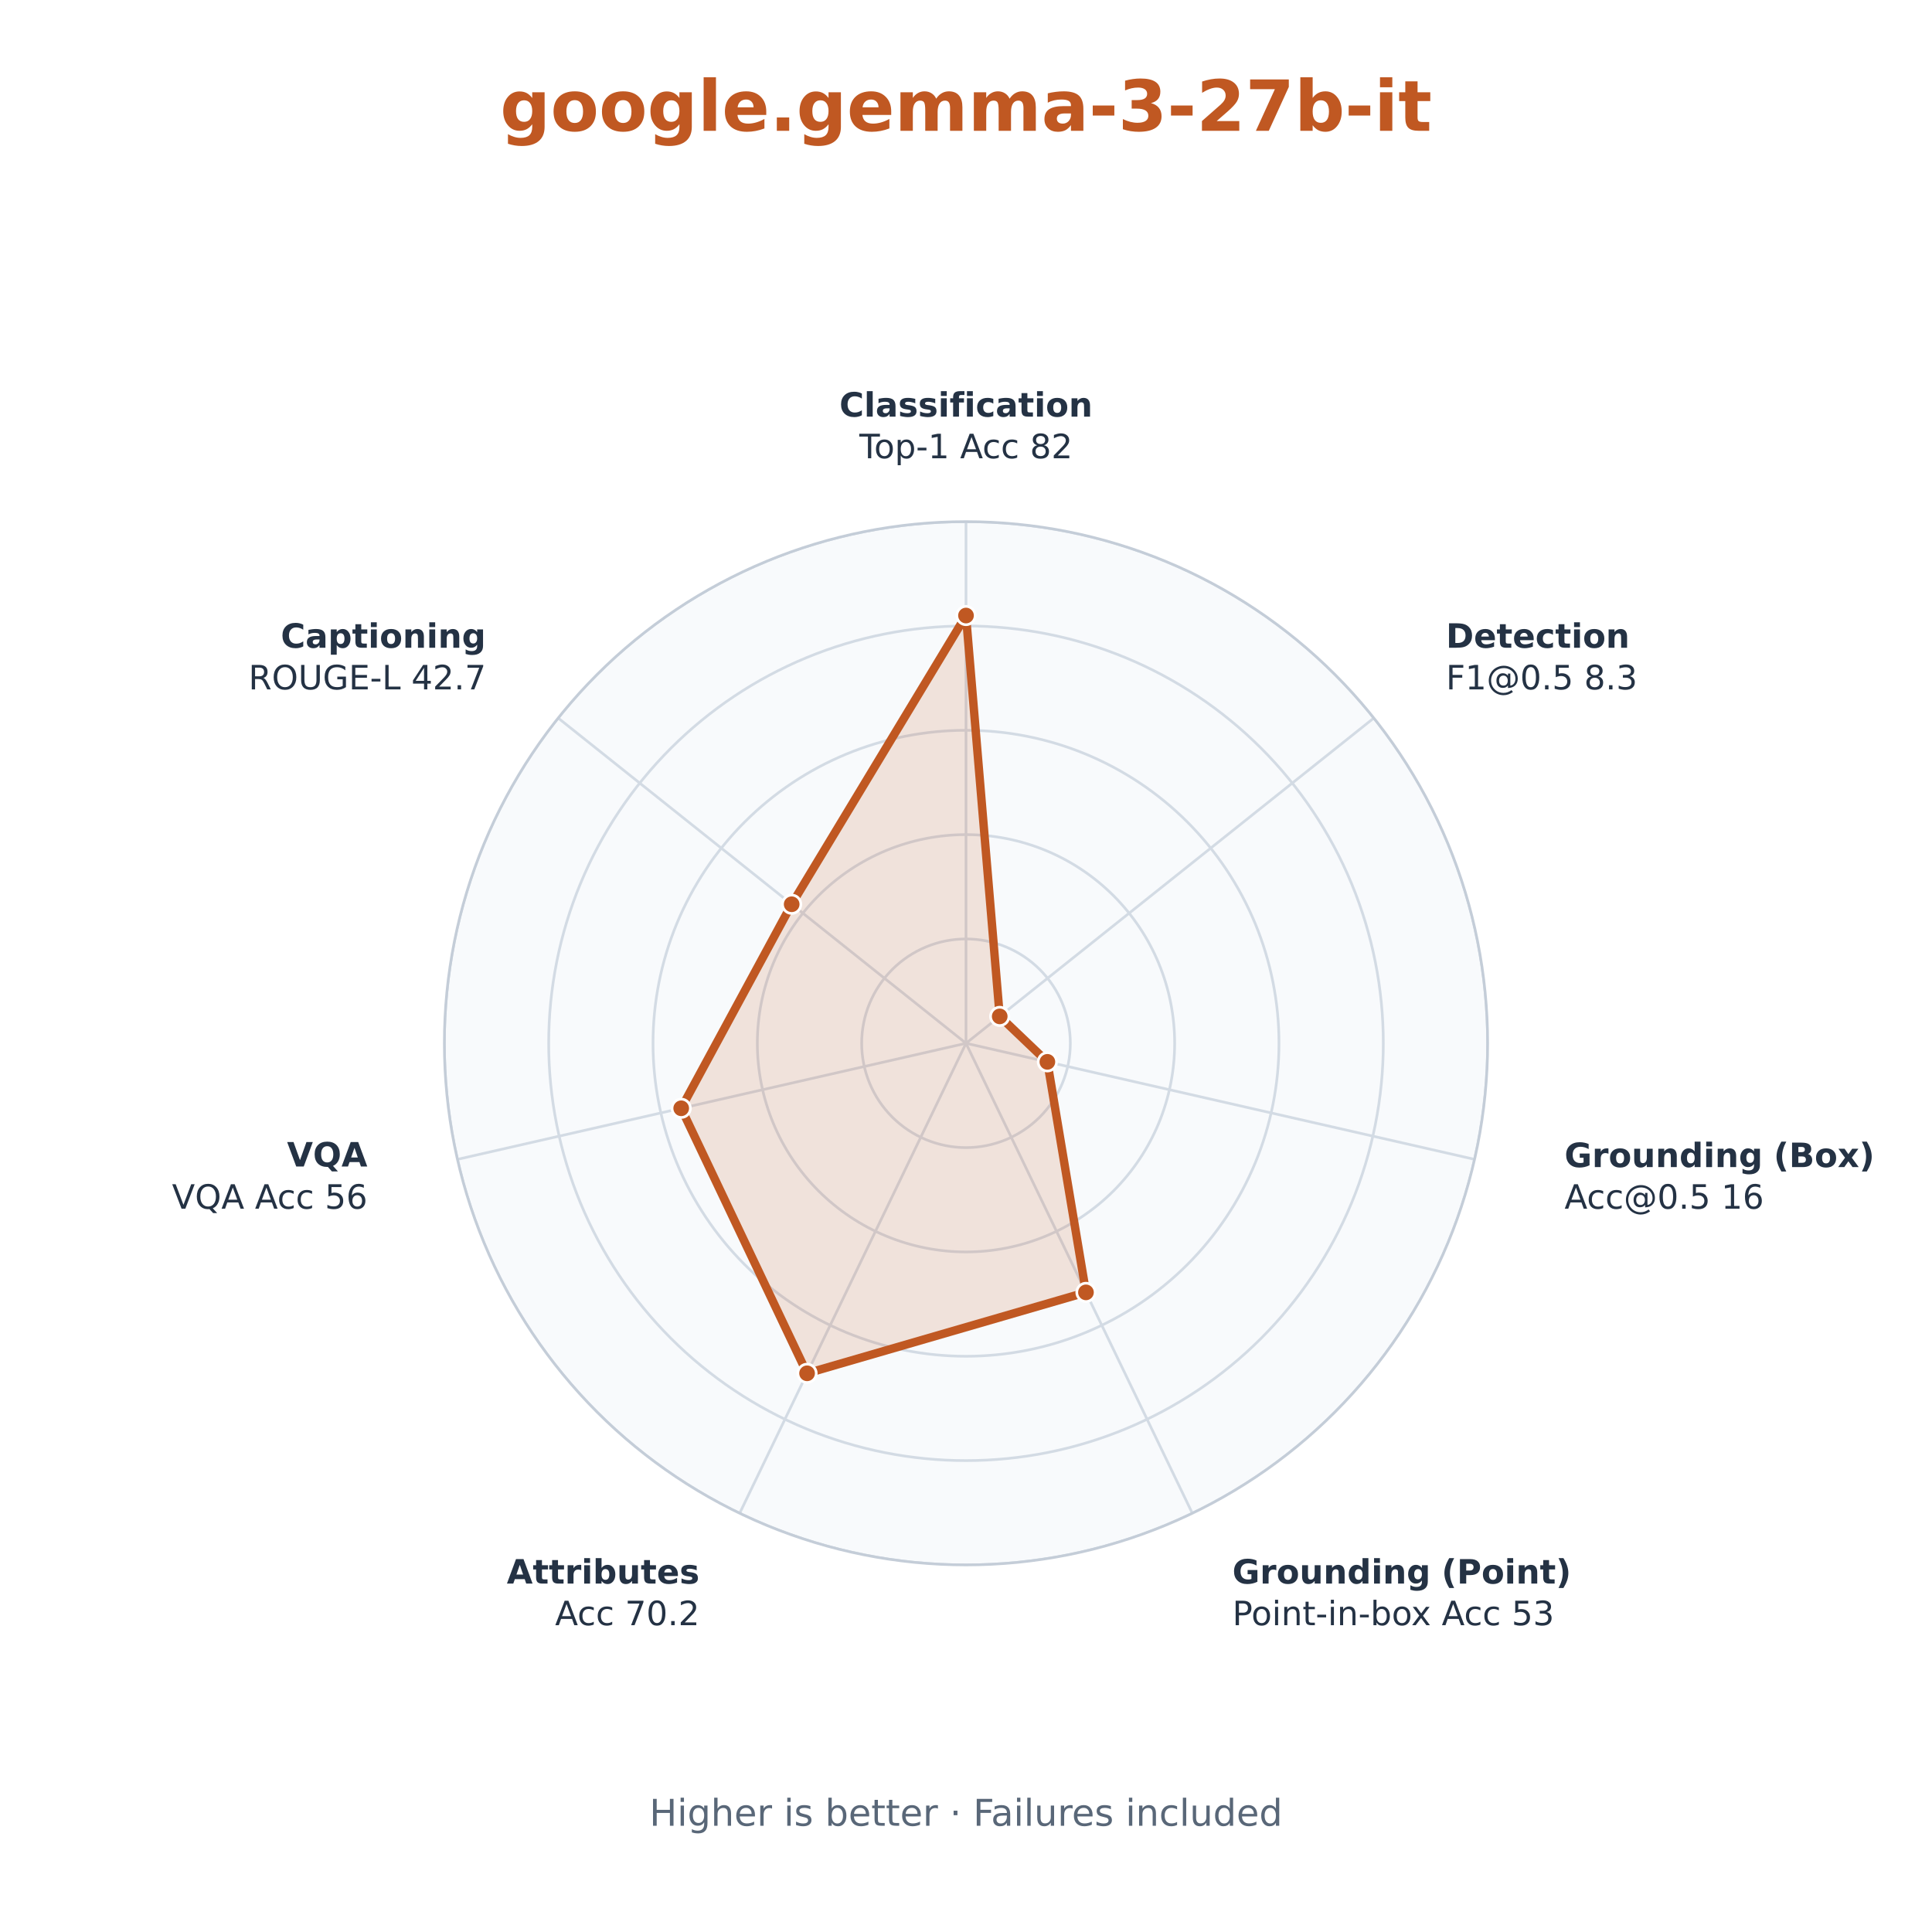
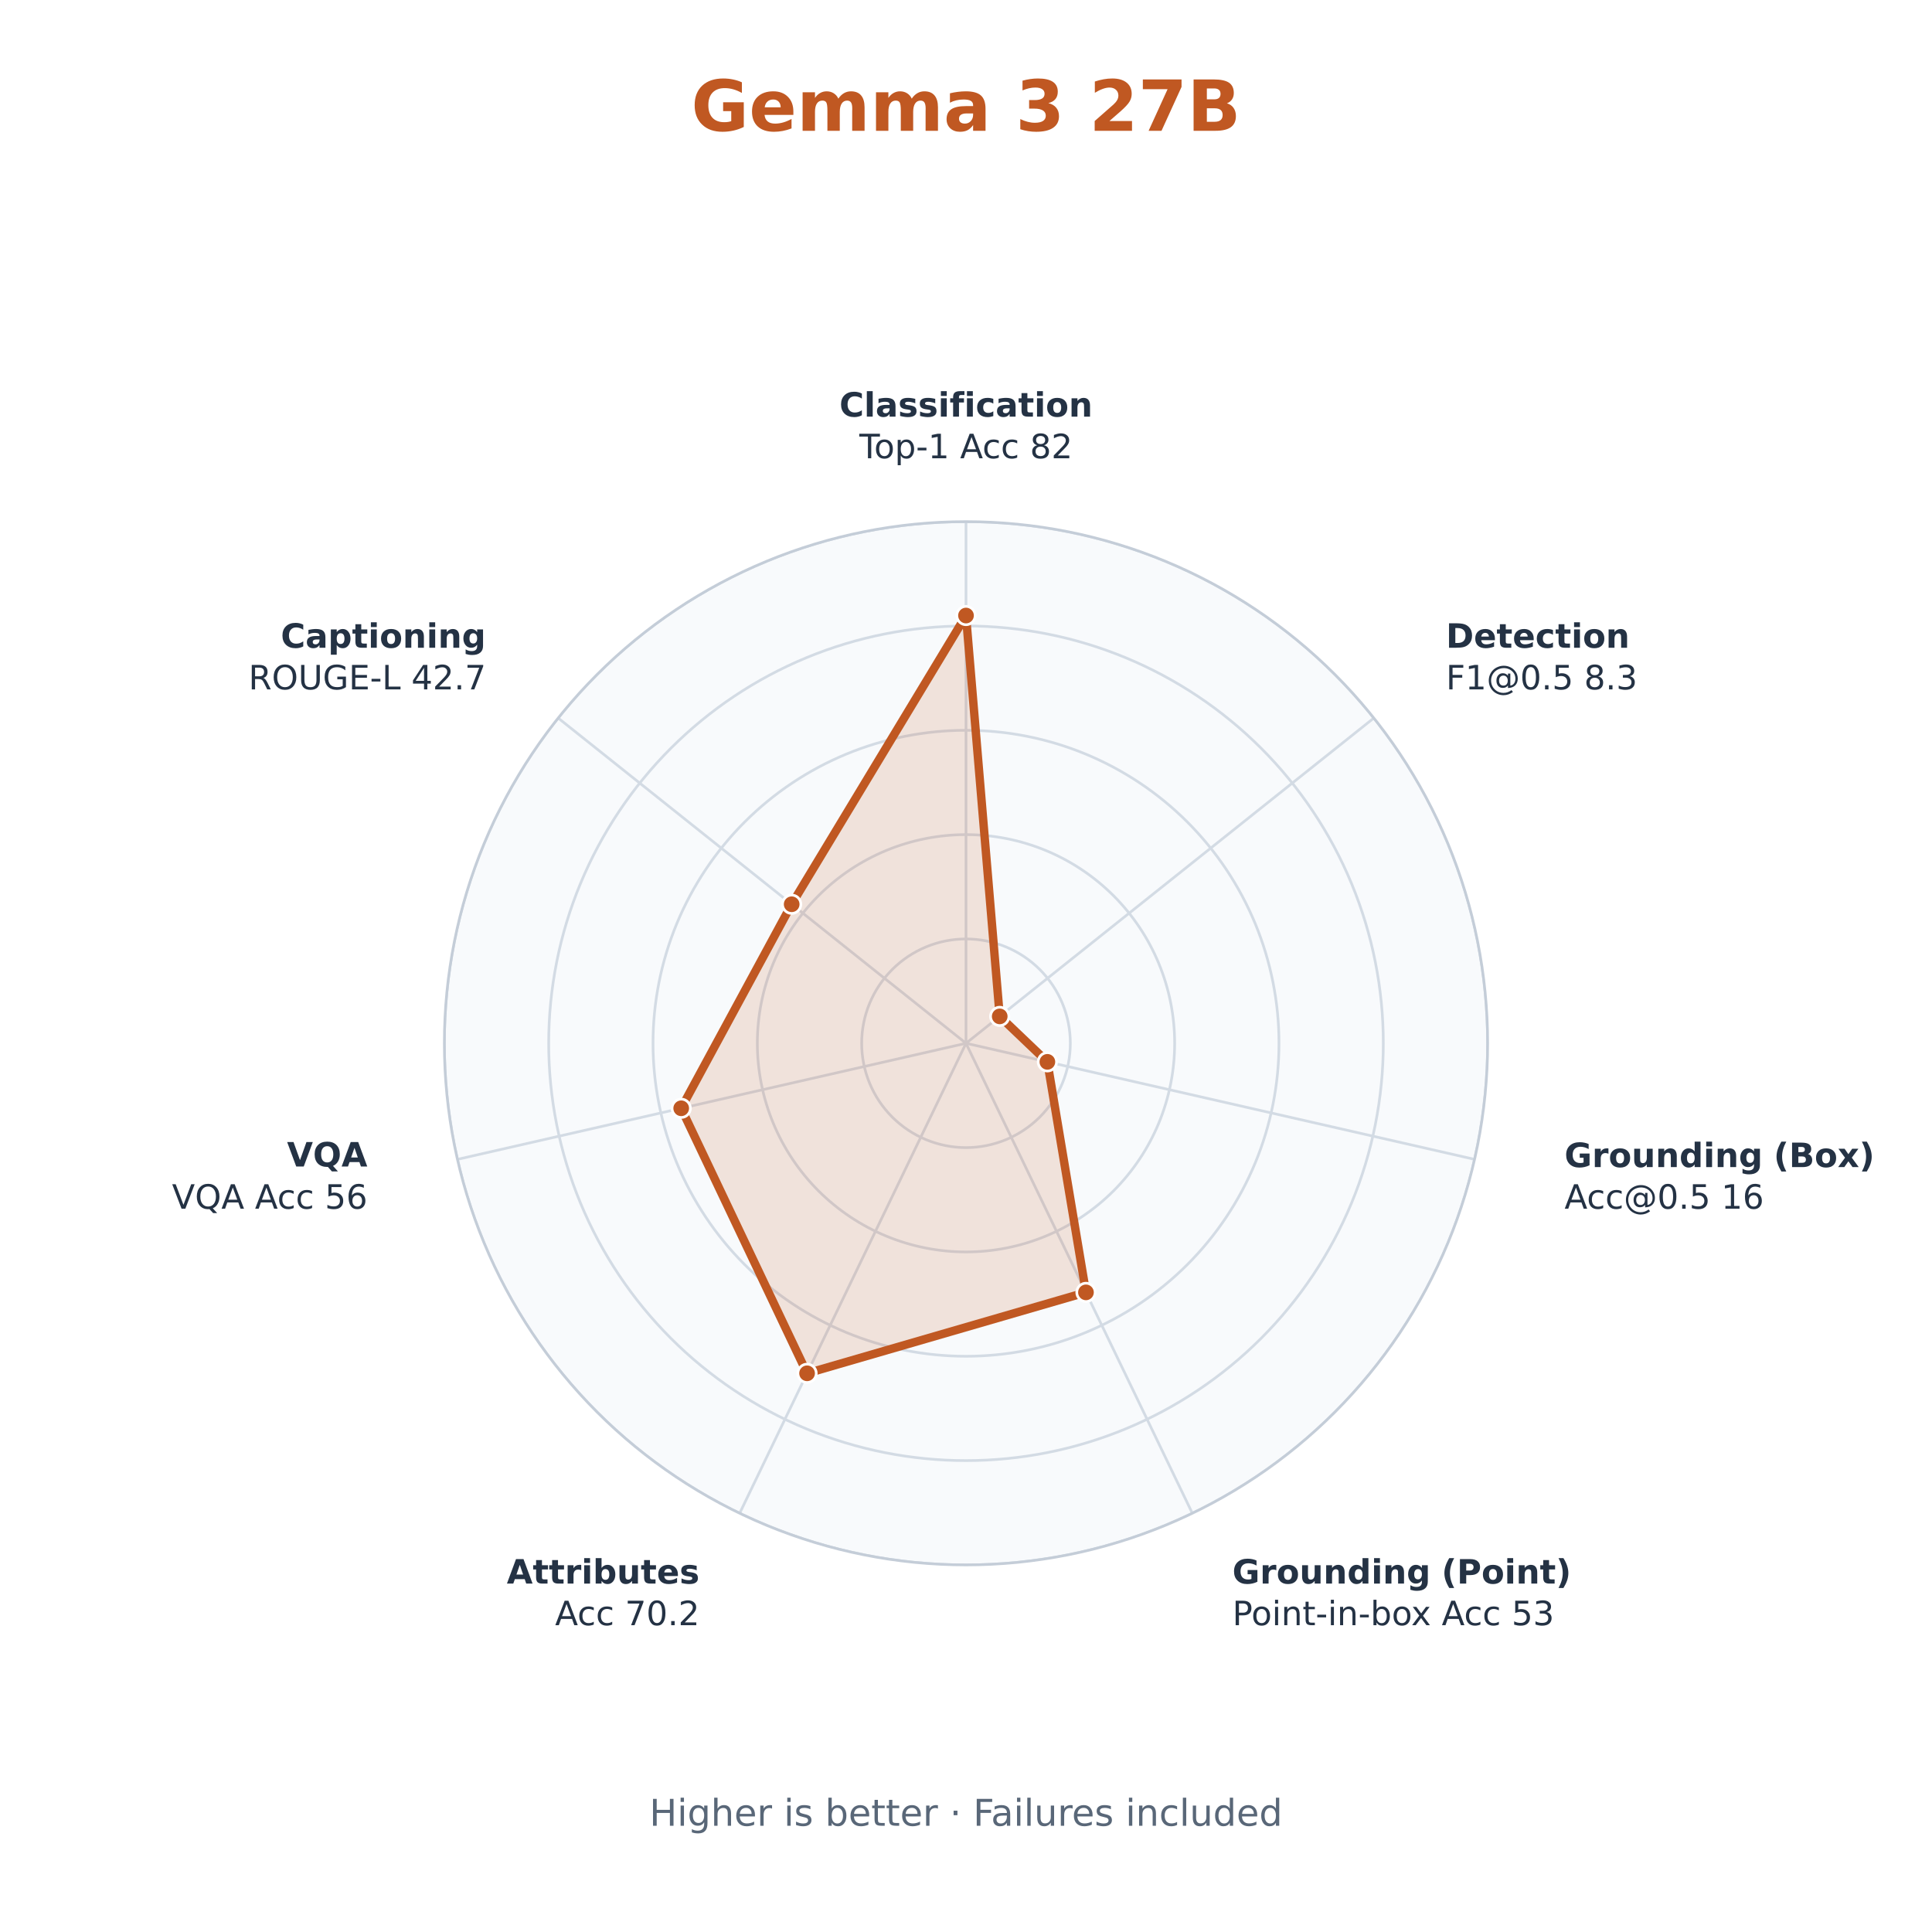
<svg xmlns="http://www.w3.org/2000/svg" xmlns:xlink="http://www.w3.org/1999/xlink" width="576pt" height="576pt" viewBox="0 0 576 576" version="1.1">
  <defs>
    <style type="text/css">*{stroke-linejoin: round; stroke-linecap: butt}</style>
  </defs>
  <g id="figure_1">
    <g id="patch_1">
-       <path d="M 0 576  L 576 576  L 576 0  L 0 0  z " style="fill: #ffffff" />
+       <path d="M 0 576 L 576 576 L 576 0 L 0 0 z " style="fill: #ffffff" />
    </g>
    <g id="axes_1">
      <g id="patch_2">
-         <path d="M 443.52 311.04  C 443.52 290.617 439.497 270.393 431.682 251.525  C 423.866 232.657 412.41 215.512 397.969 201.071  C 383.528 186.63 366.383 175.174 347.515 167.358  C 328.647 159.543 308.423 155.52 288 155.52  C 267.577 155.52 247.353 159.543 228.485 167.358  C 209.617 175.174 192.472 186.63 178.031 201.071  C 163.59 215.512 152.134 232.657 144.318 251.525  C 136.503 270.393 132.48 290.617 132.48 311.04  C 132.48 331.463 136.503 351.687 144.318 370.555  C 152.134 389.423 163.59 406.568 178.031 421.009  C 192.472 435.45 209.617 446.906 228.485 454.722  C 247.353 462.537 267.577 466.56 288 466.56  C 308.423 466.56 328.647 462.537 347.515 454.722  C 366.383 446.906 383.528 435.45 397.969 421.009  C 412.41 406.568 423.866 389.423 431.682 370.555  C 439.497 351.687 443.52 331.463 443.52 311.04  M 288 311.04  C 288 311.04 288 311.04 288 311.04  C 288 311.04 288 311.04 288 311.04  C 288 311.04 288 311.04 288 311.04  C 288 311.04 288 311.04 288 311.04  C 288 311.04 288 311.04 288 311.04  C 288 311.04 288 311.04 288 311.04  C 288 311.04 288 311.04 288 311.04  C 288 311.04 288 311.04 288 311.04  C 288 311.04 288 311.04 288 311.04  C 288 311.04 288 311.04 288 311.04  C 288 311.04 288 311.04 288 311.04  C 288 311.04 288 311.04 288 311.04  C 288 311.04 288 311.04 288 311.04  C 288 311.04 288 311.04 288 311.04  C 288 311.04 288 311.04 288 311.04  C 288 311.04 288 311.04 288 311.04  z " style="fill: #f8fafc" />
+         <path d="M 443.52 311.04 C 443.52 290.617 439.497 270.393 431.682 251.525 C 423.866 232.657 412.41 215.512 397.969 201.071 C 383.528 186.63 366.383 175.174 347.515 167.358 C 328.647 159.543 308.423 155.52 288 155.52 C 267.577 155.52 247.353 159.543 228.485 167.358 C 209.617 175.174 192.472 186.63 178.031 201.071 C 163.59 215.512 152.134 232.657 144.318 251.525 C 136.503 270.393 132.48 290.617 132.48 311.04 C 132.48 331.463 136.503 351.687 144.318 370.555 C 152.134 389.423 163.59 406.568 178.031 421.009 C 192.472 435.45 209.617 446.906 228.485 454.722 C 247.353 462.537 267.577 466.56 288 466.56 C 308.423 466.56 328.647 462.537 347.515 454.722 C 366.383 446.906 383.528 435.45 397.969 421.009 C 412.41 406.568 423.866 389.423 431.682 370.555 C 439.497 351.687 443.52 331.463 443.52 311.04 M 288 311.04 C 288 311.04 288 311.04 288 311.04 C 288 311.04 288 311.04 288 311.04 C 288 311.04 288 311.04 288 311.04 C 288 311.04 288 311.04 288 311.04 C 288 311.04 288 311.04 288 311.04 C 288 311.04 288 311.04 288 311.04 C 288 311.04 288 311.04 288 311.04 C 288 311.04 288 311.04 288 311.04 C 288 311.04 288 311.04 288 311.04 C 288 311.04 288 311.04 288 311.04 C 288 311.04 288 311.04 288 311.04 C 288 311.04 288 311.04 288 311.04 C 288 311.04 288 311.04 288 311.04 C 288 311.04 288 311.04 288 311.04 C 288 311.04 288 311.04 288 311.04 C 288 311.04 288 311.04 288 311.04 z " style="fill: #f8fafc" />
      </g>
      <g id="matplotlib.axis_1">
        <g id="xtick_1">
          <g id="line2d_1">
-             <path d="M 288 311.04  L 288 155.52  " clip-path="url(#p359e92c300)" style="fill: none; stroke: #d3dbe4; stroke-width: 0.8; stroke-linecap: square" />
+             <path d="M 288 311.04 L 288 155.52 " clip-path="url(#p359e92c300)" style="fill: none; stroke: #d3dbe4; stroke-width: 0.8; stroke-linecap: square" />
          </g>
          <g id="text_1">
            <g style="fill: #243244" transform="translate(250.25 124.6179)">
              <text>
                <tspan x="0" y="-0.406" style="font-weight: 700; font-size: 10px; font-family: 'DejaVu Sans'; fill: #243244">C</tspan>
                <tspan x="7.339" y="-0.406" style="font-weight: 700; font-size: 10px; font-family: 'DejaVu Sans'; fill: #243244">l</tspan>
                <tspan x="10.767" y="-0.406" style="font-weight: 700; font-size: 10px; font-family: 'DejaVu Sans'; fill: #243244">a</tspan>
                <tspan x="17.515" y="-0.406" style="font-weight: 700; font-size: 10px; font-family: 'DejaVu Sans'; fill: #243244">s</tspan>
                <tspan x="23.467" y="-0.406" style="font-weight: 700; font-size: 10px; font-family: 'DejaVu Sans'; fill: #243244">s</tspan>
                <tspan x="29.419" y="-0.406" style="font-weight: 700; font-size: 10px; font-family: 'DejaVu Sans'; fill: #243244">i</tspan>
                <tspan x="32.847" y="-0.406" style="font-weight: 700; font-size: 10px; font-family: 'DejaVu Sans'; fill: #243244">f</tspan>
                <tspan x="37.197" y="-0.406" style="font-weight: 700; font-size: 10px; font-family: 'DejaVu Sans'; fill: #243244">i</tspan>
                <tspan x="40.625" y="-0.406" style="font-weight: 700; font-size: 10px; font-family: 'DejaVu Sans'; fill: #243244">c</tspan>
                <tspan x="46.553" y="-0.406" style="font-weight: 700; font-size: 10px; font-family: 'DejaVu Sans'; fill: #243244">a</tspan>
                <tspan x="53.301" y="-0.406" style="font-weight: 700; font-size: 10px; font-family: 'DejaVu Sans'; fill: #243244">t</tspan>
                <tspan x="58.081" y="-0.406" style="font-weight: 700; font-size: 10px; font-family: 'DejaVu Sans'; fill: #243244">i</tspan>
                <tspan x="61.509" y="-0.406" style="font-weight: 700; font-size: 10px; font-family: 'DejaVu Sans'; fill: #243244">o</tspan>
                <tspan x="68.379" y="-0.406" style="font-weight: 700; font-size: 10px; font-family: 'DejaVu Sans'; fill: #243244">n</tspan>
              </text>
            </g>
            <text style="font-size: 10px; font-family: 'DejaVu Sans'; fill: #243244" transform="translate(256.2047 136.6198)">Top-1 Acc 82</text>
          </g>
        </g>
        <g id="xtick_2">
          <g id="line2d_2">
-             <path d="M 288 311.04  L 409.59 214.075  " clip-path="url(#p359e92c300)" style="fill: none; stroke: #d3dbe4; stroke-width: 0.8; stroke-linecap: square" />
+             <path d="M 288 311.04 L 409.59 214.075 " clip-path="url(#p359e92c300)" style="fill: none; stroke: #d3dbe4; stroke-width: 0.8; stroke-linecap: square" />
          </g>
          <g id="text_2">
            <g style="fill: #243244" transform="translate(431.0908 193.5267)">
              <text>
                <tspan x="0" y="-0.406" style="font-weight: 700; font-size: 10px; font-family: 'DejaVu Sans'; fill: #243244">D</tspan>
                <tspan x="8.301" y="-0.406" style="font-weight: 700; font-size: 10px; font-family: 'DejaVu Sans'; fill: #243244">e</tspan>
                <tspan x="15.083" y="-0.406" style="font-weight: 700; font-size: 10px; font-family: 'DejaVu Sans'; fill: #243244">t</tspan>
                <tspan x="19.863" y="-0.406" style="font-weight: 700; font-size: 10px; font-family: 'DejaVu Sans'; fill: #243244">e</tspan>
                <tspan x="26.646" y="-0.406" style="font-weight: 700; font-size: 10px; font-family: 'DejaVu Sans'; fill: #243244">c</tspan>
                <tspan x="32.573" y="-0.406" style="font-weight: 700; font-size: 10px; font-family: 'DejaVu Sans'; fill: #243244">t</tspan>
                <tspan x="37.354" y="-0.406" style="font-weight: 700; font-size: 10px; font-family: 'DejaVu Sans'; fill: #243244">i</tspan>
                <tspan x="40.781" y="-0.406" style="font-weight: 700; font-size: 10px; font-family: 'DejaVu Sans'; fill: #243244">o</tspan>
                <tspan x="47.651" y="-0.406" style="font-weight: 700; font-size: 10px; font-family: 'DejaVu Sans'; fill: #243244">n</tspan>
              </text>
            </g>
            <text style="font-size: 10px; font-family: 'DejaVu Sans'; fill: #243244" transform="translate(431.0908 205.5287)">F1@0.5 8.3</text>
          </g>
        </g>
        <g id="xtick_3">
          <g id="line2d_3">
-             <path d="M 288 311.04  L 439.621 345.646  " clip-path="url(#p359e92c300)" style="fill: none; stroke: #d3dbe4; stroke-width: 0.8; stroke-linecap: square" />
+             <path d="M 288 311.04 L 439.621 345.646 " clip-path="url(#p359e92c300)" style="fill: none; stroke: #d3dbe4; stroke-width: 0.8; stroke-linecap: square" />
          </g>
          <g id="text_3">
            <g style="fill: #243244" transform="translate(466.4313 348.3636)">
              <text>
                <tspan x="0" y="-0.406" style="font-weight: 700; font-size: 10px; font-family: 'DejaVu Sans'; fill: #243244">G</tspan>
                <tspan x="8.208" y="-0.406" style="font-weight: 700; font-size: 10px; font-family: 'DejaVu Sans'; fill: #243244">r</tspan>
                <tspan x="13.14" y="-0.406" style="font-weight: 700; font-size: 10px; font-family: 'DejaVu Sans'; fill: #243244">o</tspan>
                <tspan x="20.01" y="-0.406" style="font-weight: 700; font-size: 10px; font-family: 'DejaVu Sans'; fill: #243244">u</tspan>
                <tspan x="27.129" y="-0.406" style="font-weight: 700; font-size: 10px; font-family: 'DejaVu Sans'; fill: #243244">n</tspan>
                <tspan x="34.248" y="-0.406" style="font-weight: 700; font-size: 10px; font-family: 'DejaVu Sans'; fill: #243244">d</tspan>
                <tspan x="41.406" y="-0.406" style="font-weight: 700; font-size: 10px; font-family: 'DejaVu Sans'; fill: #243244">i</tspan>
                <tspan x="44.834" y="-0.406" style="font-weight: 700; font-size: 10px; font-family: 'DejaVu Sans'; fill: #243244">n</tspan>
                <tspan x="51.953" y="-0.406" style="font-weight: 700; font-size: 10px; font-family: 'DejaVu Sans'; fill: #243244">g</tspan>
                <tspan x="62.358" y="-0.406" style="font-weight: 700; font-size: 10px; font-family: 'DejaVu Sans'; fill: #243244">(</tspan>
                <tspan x="66.929" y="-0.406" style="font-weight: 700; font-size: 10px; font-family: 'DejaVu Sans'; fill: #243244">B</tspan>
                <tspan x="74.551" y="-0.406" style="font-weight: 700; font-size: 10px; font-family: 'DejaVu Sans'; fill: #243244">o</tspan>
                <tspan x="81.421" y="-0.406" style="font-weight: 700; font-size: 10px; font-family: 'DejaVu Sans'; fill: #243244">x</tspan>
                <tspan x="87.871" y="-0.406" style="font-weight: 700; font-size: 10px; font-family: 'DejaVu Sans'; fill: #243244">)</tspan>
              </text>
            </g>
            <text style="font-size: 10px; font-family: 'DejaVu Sans'; fill: #243244" transform="translate(466.4313 360.3656)">Acc@0.5 16</text>
          </g>
        </g>
        <g id="xtick_4">
          <g id="line2d_4">
-             <path d="M 288 311.04  L 355.478 451.159  " clip-path="url(#p359e92c300)" style="fill: none; stroke: #d3dbe4; stroke-width: 0.8; stroke-linecap: square" />
+             <path d="M 288 311.04 L 355.478 451.159 " clip-path="url(#p359e92c300)" style="fill: none; stroke: #d3dbe4; stroke-width: 0.8; stroke-linecap: square" />
          </g>
          <g id="text_4">
            <g style="fill: #243244" transform="translate(367.4094 472.5328)">
              <text>
                <tspan x="0" y="-0.406" style="font-weight: 700; font-size: 10px; font-family: 'DejaVu Sans'; fill: #243244">G</tspan>
                <tspan x="8.208" y="-0.406" style="font-weight: 700; font-size: 10px; font-family: 'DejaVu Sans'; fill: #243244">r</tspan>
                <tspan x="13.14" y="-0.406" style="font-weight: 700; font-size: 10px; font-family: 'DejaVu Sans'; fill: #243244">o</tspan>
                <tspan x="20.01" y="-0.406" style="font-weight: 700; font-size: 10px; font-family: 'DejaVu Sans'; fill: #243244">u</tspan>
                <tspan x="27.129" y="-0.406" style="font-weight: 700; font-size: 10px; font-family: 'DejaVu Sans'; fill: #243244">n</tspan>
                <tspan x="34.248" y="-0.406" style="font-weight: 700; font-size: 10px; font-family: 'DejaVu Sans'; fill: #243244">d</tspan>
                <tspan x="41.406" y="-0.406" style="font-weight: 700; font-size: 10px; font-family: 'DejaVu Sans'; fill: #243244">i</tspan>
                <tspan x="44.834" y="-0.406" style="font-weight: 700; font-size: 10px; font-family: 'DejaVu Sans'; fill: #243244">n</tspan>
                <tspan x="51.953" y="-0.406" style="font-weight: 700; font-size: 10px; font-family: 'DejaVu Sans'; fill: #243244">g</tspan>
                <tspan x="62.358" y="-0.406" style="font-weight: 700; font-size: 10px; font-family: 'DejaVu Sans'; fill: #243244">(</tspan>
                <tspan x="66.929" y="-0.406" style="font-weight: 700; font-size: 10px; font-family: 'DejaVu Sans'; fill: #243244">P</tspan>
                <tspan x="74.258" y="-0.406" style="font-weight: 700; font-size: 10px; font-family: 'DejaVu Sans'; fill: #243244">o</tspan>
                <tspan x="81.128" y="-0.406" style="font-weight: 700; font-size: 10px; font-family: 'DejaVu Sans'; fill: #243244">i</tspan>
                <tspan x="84.556" y="-0.406" style="font-weight: 700; font-size: 10px; font-family: 'DejaVu Sans'; fill: #243244">n</tspan>
                <tspan x="91.675" y="-0.406" style="font-weight: 700; font-size: 10px; font-family: 'DejaVu Sans'; fill: #243244">t</tspan>
                <tspan x="96.455" y="-0.406" style="font-weight: 700; font-size: 10px; font-family: 'DejaVu Sans'; fill: #243244">)</tspan>
              </text>
            </g>
            <text style="font-size: 10px; font-family: 'DejaVu Sans'; fill: #243244" transform="translate(367.4094 484.5355)">Point-in-box Acc 53</text>
          </g>
        </g>
        <g id="xtick_5">
          <g id="line2d_5">
-             <path d="M 288 311.04  L 220.522 451.159  " clip-path="url(#p359e92c300)" style="fill: none; stroke: #d3dbe4; stroke-width: 0.8; stroke-linecap: square" />
+             <path d="M 288 311.04 L 220.522 451.159 " clip-path="url(#p359e92c300)" style="fill: none; stroke: #d3dbe4; stroke-width: 0.8; stroke-linecap: square" />
          </g>
          <g id="text_5">
            <g style="fill: #243244" transform="translate(151.0906 472.5332)">
              <text>
                <tspan x="0" y="-0.406" style="font-weight: 700; font-size: 10px; font-family: 'DejaVu Sans'; fill: #243244">A</tspan>
                <tspan x="7.739" y="-0.406" style="font-weight: 700; font-size: 10px; font-family: 'DejaVu Sans'; fill: #243244">t</tspan>
                <tspan x="12.52" y="-0.406" style="font-weight: 700; font-size: 10px; font-family: 'DejaVu Sans'; fill: #243244">t</tspan>
                <tspan x="17.3" y="-0.406" style="font-weight: 700; font-size: 10px; font-family: 'DejaVu Sans'; fill: #243244">r</tspan>
                <tspan x="22.231" y="-0.406" style="font-weight: 700; font-size: 10px; font-family: 'DejaVu Sans'; fill: #243244">i</tspan>
                <tspan x="25.659" y="-0.406" style="font-weight: 700; font-size: 10px; font-family: 'DejaVu Sans'; fill: #243244">b</tspan>
                <tspan x="32.817" y="-0.406" style="font-weight: 700; font-size: 10px; font-family: 'DejaVu Sans'; fill: #243244">u</tspan>
                <tspan x="39.937" y="-0.406" style="font-weight: 700; font-size: 10px; font-family: 'DejaVu Sans'; fill: #243244">t</tspan>
                <tspan x="44.717" y="-0.406" style="font-weight: 700; font-size: 10px; font-family: 'DejaVu Sans'; fill: #243244">e</tspan>
                <tspan x="51.499" y="-0.406" style="font-weight: 700; font-size: 10px; font-family: 'DejaVu Sans'; fill: #243244">s</tspan>
              </text>
            </g>
            <text style="font-size: 10px; font-family: 'DejaVu Sans'; fill: #243244" transform="translate(165.4843 484.5351)">Acc 70.2</text>
          </g>
        </g>
        <g id="xtick_6">
          <g id="line2d_6">
-             <path d="M 288 311.04  L 136.379 345.646  " clip-path="url(#p359e92c300)" style="fill: none; stroke: #d3dbe4; stroke-width: 0.8; stroke-linecap: square" />
+             <path d="M 288 311.04 L 136.379 345.646 " clip-path="url(#p359e92c300)" style="fill: none; stroke: #d3dbe4; stroke-width: 0.8; stroke-linecap: square" />
          </g>
          <g id="text_6">
            <g style="fill: #243244" transform="translate(85.56869 348.3625)">
              <text>
                <tspan x="0" y="-0.578" style="font-weight: 700; font-size: 10px; font-family: 'DejaVu Sans'; fill: #243244">V</tspan>
                <tspan x="7.739" y="-0.578" style="font-weight: 700; font-size: 10px; font-family: 'DejaVu Sans'; fill: #243244">Q</tspan>
                <tspan x="16.24" y="-0.578" style="font-weight: 700; font-size: 10px; font-family: 'DejaVu Sans'; fill: #243244">A</tspan>
              </text>
            </g>
            <text style="font-size: 10px; font-family: 'DejaVu Sans'; fill: #243244" transform="translate(51.27182 360.3644)">VQA Acc 56</text>
          </g>
        </g>
        <g id="xtick_7">
          <g id="line2d_7">
-             <path d="M 288 311.04  L 166.41 214.075  " clip-path="url(#p359e92c300)" style="fill: none; stroke: #d3dbe4; stroke-width: 0.8; stroke-linecap: square" />
+             <path d="M 288 311.04 L 166.41 214.075 " clip-path="url(#p359e92c300)" style="fill: none; stroke: #d3dbe4; stroke-width: 0.8; stroke-linecap: square" />
          </g>
          <g id="text_7">
            <g style="fill: #243244" transform="translate(83.7092 193.5267)">
              <text>
                <tspan x="0" y="-0.406" style="font-weight: 700; font-size: 10px; font-family: 'DejaVu Sans'; fill: #243244">C</tspan>
                <tspan x="7.339" y="-0.406" style="font-weight: 700; font-size: 10px; font-family: 'DejaVu Sans'; fill: #243244">a</tspan>
                <tspan x="14.087" y="-0.406" style="font-weight: 700; font-size: 10px; font-family: 'DejaVu Sans'; fill: #243244">p</tspan>
                <tspan x="21.245" y="-0.406" style="font-weight: 700; font-size: 10px; font-family: 'DejaVu Sans'; fill: #243244">t</tspan>
                <tspan x="26.025" y="-0.406" style="font-weight: 700; font-size: 10px; font-family: 'DejaVu Sans'; fill: #243244">i</tspan>
                <tspan x="29.453" y="-0.406" style="font-weight: 700; font-size: 10px; font-family: 'DejaVu Sans'; fill: #243244">o</tspan>
                <tspan x="36.323" y="-0.406" style="font-weight: 700; font-size: 10px; font-family: 'DejaVu Sans'; fill: #243244">n</tspan>
                <tspan x="43.442" y="-0.406" style="font-weight: 700; font-size: 10px; font-family: 'DejaVu Sans'; fill: #243244">i</tspan>
                <tspan x="46.87" y="-0.406" style="font-weight: 700; font-size: 10px; font-family: 'DejaVu Sans'; fill: #243244">n</tspan>
                <tspan x="53.989" y="-0.406" style="font-weight: 700; font-size: 10px; font-family: 'DejaVu Sans'; fill: #243244">g</tspan>
              </text>
            </g>
            <text style="font-size: 10px; font-family: 'DejaVu Sans'; fill: #243244" transform="translate(74.07952 205.5287)">ROUGE-L 42.7</text>
          </g>
        </g>
      </g>
      <g id="matplotlib.axis_2">
        <g id="ytick_1">
          <g id="line2d_8">
-             <path d="M 288 279.936  C 292.085 279.936 296.129 280.741 299.903 282.304  C 303.677 283.867 307.106 286.158 309.994 289.046  C 312.882 291.934 315.173 295.363 316.736 299.137  C 318.299 302.911 319.104 306.955 319.104 311.04  C 319.104 315.125 318.299 319.169 316.736 322.943  C 315.173 326.717 312.882 330.146 309.994 333.034  C 307.106 335.922 303.677 338.213 299.903 339.776  C 296.129 341.339 292.085 342.144 288 342.144  C 283.915 342.144 279.871 341.339 276.097 339.776  C 272.323 338.213 268.894 335.922 266.006 333.034  C 263.118 330.146 260.827 326.717 259.264 322.943  C 257.701 319.169 256.896 315.125 256.896 311.04  C 256.896 306.955 257.701 302.911 259.264 299.137  C 260.827 295.363 263.118 291.934 266.006 289.046  C 268.894 286.158 272.323 283.867 276.097 282.304  C 279.871 280.741 283.915 279.936 288 279.936  " clip-path="url(#p359e92c300)" style="fill: none; stroke: #d3dbe4; stroke-width: 0.8; stroke-linecap: square" />
+             <path d="M 288 279.936 C 292.085 279.936 296.129 280.741 299.903 282.304 C 303.677 283.867 307.106 286.158 309.994 289.046 C 312.882 291.934 315.173 295.363 316.736 299.137 C 318.299 302.911 319.104 306.955 319.104 311.04 C 319.104 315.125 318.299 319.169 316.736 322.943 C 315.173 326.717 312.882 330.146 309.994 333.034 C 307.106 335.922 303.677 338.213 299.903 339.776 C 296.129 341.339 292.085 342.144 288 342.144 C 283.915 342.144 279.871 341.339 276.097 339.776 C 272.323 338.213 268.894 335.922 266.006 333.034 C 263.118 330.146 260.827 326.717 259.264 322.943 C 257.701 319.169 256.896 315.125 256.896 311.04 C 256.896 306.955 257.701 302.911 259.264 299.137 C 260.827 295.363 263.118 291.934 266.006 289.046 C 268.894 286.158 272.323 283.867 276.097 282.304 C 279.871 280.741 283.915 279.936 288 279.936 " clip-path="url(#p359e92c300)" style="fill: none; stroke: #d3dbe4; stroke-width: 0.8; stroke-linecap: square" />
          </g>
        </g>
        <g id="ytick_2">
          <g id="line2d_9">
-             <path d="M 288 248.832  C 296.169 248.832 304.259 250.441 311.806 253.567  C 319.353 256.693 326.211 261.276 331.988 267.052  C 337.764 272.829 342.347 279.687 345.473 287.234  C 348.599 294.781 350.208 302.871 350.208 311.04  C 350.208 319.209 348.599 327.299 345.473 334.846  C 342.347 342.393 337.764 349.251 331.988 355.028  C 326.211 360.804 319.353 365.387 311.806 368.513  C 304.259 371.639 296.169 373.248 288 373.248  C 279.831 373.248 271.741 371.639 264.194 368.513  C 256.647 365.387 249.789 360.804 244.012 355.028  C 238.236 349.251 233.653 342.393 230.527 334.846  C 227.401 327.299 225.792 319.209 225.792 311.04  C 225.792 302.871 227.401 294.781 230.527 287.234  C 233.653 279.687 238.236 272.829 244.012 267.052  C 249.789 261.276 256.647 256.693 264.194 253.567  C 271.741 250.441 279.831 248.832 288 248.832  " clip-path="url(#p359e92c300)" style="fill: none; stroke: #d3dbe4; stroke-width: 0.8; stroke-linecap: square" />
+             <path d="M 288 248.832 C 296.169 248.832 304.259 250.441 311.806 253.567 C 319.353 256.693 326.211 261.276 331.988 267.052 C 337.764 272.829 342.347 279.687 345.473 287.234 C 348.599 294.781 350.208 302.871 350.208 311.04 C 350.208 319.209 348.599 327.299 345.473 334.846 C 342.347 342.393 337.764 349.251 331.988 355.028 C 326.211 360.804 319.353 365.387 311.806 368.513 C 304.259 371.639 296.169 373.248 288 373.248 C 279.831 373.248 271.741 371.639 264.194 368.513 C 256.647 365.387 249.789 360.804 244.012 355.028 C 238.236 349.251 233.653 342.393 230.527 334.846 C 227.401 327.299 225.792 319.209 225.792 311.04 C 225.792 302.871 227.401 294.781 230.527 287.234 C 233.653 279.687 238.236 272.829 244.012 267.052 C 249.789 261.276 256.647 256.693 264.194 253.567 C 271.741 250.441 279.831 248.832 288 248.832 " clip-path="url(#p359e92c300)" style="fill: none; stroke: #d3dbe4; stroke-width: 0.8; stroke-linecap: square" />
          </g>
        </g>
        <g id="ytick_3">
          <g id="line2d_10">
-             <path d="M 288 217.728  C 300.254 217.728 312.388 220.142 323.709 224.831  C 335.03 229.52 345.317 236.394 353.982 245.058  C 362.646 253.723 369.52 264.01 374.209 275.331  C 378.898 286.652 381.312 298.786 381.312 311.04  C 381.312 323.294 378.898 335.428 374.209 346.749  C 369.52 358.07 362.646 368.357 353.982 377.022  C 345.317 385.686 335.03 392.56 323.709 397.249  C 312.388 401.938 300.254 404.352 288 404.352  C 275.746 404.352 263.612 401.938 252.291 397.249  C 240.97 392.56 230.683 385.686 222.018 377.022  C 213.354 368.357 206.48 358.07 201.791 346.749  C 197.102 335.428 194.688 323.294 194.688 311.04  C 194.688 298.786 197.102 286.652 201.791 275.331  C 206.48 264.01 213.354 253.723 222.018 245.058  C 230.683 236.394 240.97 229.52 252.291 224.831  C 263.612 220.142 275.746 217.728 288 217.728  " clip-path="url(#p359e92c300)" style="fill: none; stroke: #d3dbe4; stroke-width: 0.8; stroke-linecap: square" />
+             <path d="M 288 217.728 C 300.254 217.728 312.388 220.142 323.709 224.831 C 335.03 229.52 345.317 236.394 353.982 245.058 C 362.646 253.723 369.52 264.01 374.209 275.331 C 378.898 286.652 381.312 298.786 381.312 311.04 C 381.312 323.294 378.898 335.428 374.209 346.749 C 369.52 358.07 362.646 368.357 353.982 377.022 C 345.317 385.686 335.03 392.56 323.709 397.249 C 312.388 401.938 300.254 404.352 288 404.352 C 275.746 404.352 263.612 401.938 252.291 397.249 C 240.97 392.56 230.683 385.686 222.018 377.022 C 213.354 368.357 206.48 358.07 201.791 346.749 C 197.102 335.428 194.688 323.294 194.688 311.04 C 194.688 298.786 197.102 286.652 201.791 275.331 C 206.48 264.01 213.354 253.723 222.018 245.058 C 230.683 236.394 240.97 229.52 252.291 224.831 C 263.612 220.142 275.746 217.728 288 217.728 " clip-path="url(#p359e92c300)" style="fill: none; stroke: #d3dbe4; stroke-width: 0.8; stroke-linecap: square" />
          </g>
        </g>
        <g id="ytick_4">
          <g id="line2d_11">
-             <path d="M 288 186.624  C 304.338 186.624 320.517 189.842 335.612 196.095  C 350.706 202.347 364.423 211.512 375.975 223.065  C 387.528 234.617 396.693 248.334 402.945 263.428  C 409.198 278.523 412.416 294.702 412.416 311.04  C 412.416 327.378 409.198 343.557 402.945 358.652  C 396.693 373.746 387.528 387.463 375.975 399.015  C 364.423 410.568 350.706 419.733 335.612 425.985  C 320.517 432.238 304.338 435.456 288 435.456  C 271.662 435.456 255.483 432.238 240.388 425.985  C 225.294 419.733 211.577 410.568 200.025 399.015  C 188.472 387.463 179.307 373.746 173.055 358.652  C 166.802 343.557 163.584 327.378 163.584 311.04  C 163.584 294.702 166.802 278.523 173.055 263.428  C 179.307 248.334 188.472 234.617 200.025 223.065  C 211.577 211.512 225.294 202.347 240.388 196.095  C 255.483 189.842 271.662 186.624 288 186.624  " clip-path="url(#p359e92c300)" style="fill: none; stroke: #d3dbe4; stroke-width: 0.8; stroke-linecap: square" />
+             <path d="M 288 186.624 C 304.338 186.624 320.517 189.842 335.612 196.095 C 350.706 202.347 364.423 211.512 375.975 223.065 C 387.528 234.617 396.693 248.334 402.945 263.428 C 409.198 278.523 412.416 294.702 412.416 311.04 C 412.416 327.378 409.198 343.557 402.945 358.652 C 396.693 373.746 387.528 387.463 375.975 399.015 C 364.423 410.568 350.706 419.733 335.612 425.985 C 320.517 432.238 304.338 435.456 288 435.456 C 271.662 435.456 255.483 432.238 240.388 425.985 C 225.294 419.733 211.577 410.568 200.025 399.015 C 188.472 387.463 179.307 373.746 173.055 358.652 C 166.802 343.557 163.584 327.378 163.584 311.04 C 163.584 294.702 166.802 278.523 173.055 263.428 C 179.307 248.334 188.472 234.617 200.025 223.065 C 211.577 211.512 225.294 202.347 240.388 196.095 C 255.483 189.842 271.662 186.624 288 186.624 " clip-path="url(#p359e92c300)" style="fill: none; stroke: #d3dbe4; stroke-width: 0.8; stroke-linecap: square" />
          </g>
        </g>
        <g id="ytick_5">
          <g id="line2d_12">
-             <path d="M 288 155.52  C 308.423 155.52 328.647 159.543 347.515 167.358  C 366.383 175.174 383.528 186.63 397.969 201.071  C 412.41 215.512 423.866 232.657 431.682 251.525  C 439.497 270.393 443.52 290.617 443.52 311.04  C 443.52 331.463 439.497 351.687 431.682 370.555  C 423.866 389.423 412.41 406.568 397.969 421.009  C 383.528 435.45 366.383 446.906 347.515 454.722  C 328.647 462.537 308.423 466.56 288 466.56  C 267.577 466.56 247.353 462.537 228.485 454.722  C 209.617 446.906 192.472 435.45 178.031 421.009  C 163.59 406.568 152.134 389.423 144.318 370.555  C 136.503 351.687 132.48 331.463 132.48 311.04  C 132.48 290.617 136.503 270.393 144.318 251.525  C 152.134 232.657 163.59 215.512 178.031 201.071  C 192.472 186.63 209.617 175.174 228.485 167.358  C 247.353 159.543 267.577 155.52 288 155.52  " clip-path="url(#p359e92c300)" style="fill: none; stroke: #d3dbe4; stroke-width: 0.8; stroke-linecap: square" />
+             <path d="M 288 155.52 C 308.423 155.52 328.647 159.543 347.515 167.358 C 366.383 175.174 383.528 186.63 397.969 201.071 C 412.41 215.512 423.866 232.657 431.682 251.525 C 439.497 270.393 443.52 290.617 443.52 311.04 C 443.52 331.463 439.497 351.687 431.682 370.555 C 423.866 389.423 412.41 406.568 397.969 421.009 C 383.528 435.45 366.383 446.906 347.515 454.722 C 328.647 462.537 308.423 466.56 288 466.56 C 267.577 466.56 247.353 462.537 228.485 454.722 C 209.617 446.906 192.472 435.45 178.031 421.009 C 163.59 406.568 152.134 389.423 144.318 370.555 C 136.503 351.687 132.48 331.463 132.48 311.04 C 132.48 290.617 136.503 270.393 144.318 251.525 C 152.134 232.657 163.59 215.512 178.031 201.071 C 192.472 186.63 209.617 175.174 228.485 167.358 C 247.353 159.543 267.577 155.52 288 155.52 " clip-path="url(#p359e92c300)" style="fill: none; stroke: #d3dbe4; stroke-width: 0.8; stroke-linecap: square" />
          </g>
        </g>
      </g>
      <g id="patch_3">
-         <path d="M 288 183.514  L 298.054 303.022  L 312.259 316.577  L 323.763 385.303  L 240.617 409.433  L 203.092 330.42  L 236.027 269.593  z " clip-path="url(#p359e92c300)" style="fill: #c05822; opacity: 0.15; stroke: #c05822; stroke-linejoin: miter" />
+         <path d="M 288 183.514 L 298.054 303.022 L 312.259 316.577 L 323.763 385.303 L 240.617 409.433 L 203.092 330.42 L 236.027 269.593 z " clip-path="url(#p359e92c300)" style="fill: #c05822; opacity: 0.15; stroke: #c05822; stroke-linejoin: miter" />
      </g>
      <g id="patch_4">
-         <path d="M 288 155.52  C 267.577 155.52 247.353 159.543 228.485 167.358  C 209.617 175.174 192.472 186.63 178.031 201.071  C 163.59 215.512 152.134 232.657 144.318 251.525  C 136.503 270.393 132.48 290.617 132.48 311.04  C 132.48 331.463 136.503 351.687 144.318 370.555  C 152.134 389.423 163.59 406.568 178.031 421.009  C 192.472 435.45 209.617 446.906 228.485 454.722  C 247.353 462.537 267.577 466.56 288 466.56  C 308.423 466.56 328.647 462.537 347.515 454.722  C 366.383 446.906 383.528 435.45 397.969 421.009  C 412.41 406.568 423.866 389.423 431.682 370.555  C 439.497 351.687 443.52 331.463 443.52 311.04  C 443.52 290.617 439.497 270.393 431.682 251.525  C 423.866 232.657 412.41 215.512 397.969 201.071  C 383.528 186.63 366.383 175.174 347.515 167.358  C 328.647 159.543 308.423 155.52 288 155.52  " style="fill: none; stroke: #c4cdd8; stroke-width: 0.8; stroke-linejoin: miter; stroke-linecap: square" />
+         <path d="M 288 155.52 C 267.577 155.52 247.353 159.543 228.485 167.358 C 209.617 175.174 192.472 186.63 178.031 201.071 C 163.59 215.512 152.134 232.657 144.318 251.525 C 136.503 270.393 132.48 290.617 132.48 311.04 C 132.48 331.463 136.503 351.687 144.318 370.555 C 152.134 389.423 163.59 406.568 178.031 421.009 C 192.472 435.45 209.617 446.906 228.485 454.722 C 247.353 462.537 267.577 466.56 288 466.56 C 308.423 466.56 328.647 462.537 347.515 454.722 C 366.383 446.906 383.528 435.45 397.969 421.009 C 412.41 406.568 423.866 389.423 431.682 370.555 C 439.497 351.687 443.52 331.463 443.52 311.04 C 443.52 290.617 439.497 270.393 431.682 251.525 C 423.866 232.657 412.41 215.512 397.969 201.071 C 383.528 186.63 366.383 175.174 347.515 167.358 C 328.647 159.543 308.423 155.52 288 155.52 " style="fill: none; stroke: #c4cdd8; stroke-width: 0.8; stroke-linejoin: miter; stroke-linecap: square" />
      </g>
      <g id="line2d_13">
-         <path d="M 288 183.514  L 298.054 303.022  L 312.259 316.577  L 323.763 385.303  L 240.617 409.433  L 203.092 330.42  L 236.027 269.593  L 288 183.514  " clip-path="url(#p359e92c300)" style="fill: none; stroke: #c05822; stroke-width: 2.5; stroke-linecap: square" />
+         <path d="M 288 183.514 L 298.054 303.022 L 312.259 316.577 L 323.763 385.303 L 240.617 409.433 L 203.092 330.42 L 236.027 269.593 L 288 183.514 " clip-path="url(#p359e92c300)" style="fill: none; stroke: #c05822; stroke-width: 2.5; stroke-linecap: square" />
      </g>
      <g id="PathCollection_1">
        <defs>
-           <path id="m90f1bc8a74" d="M 0 2.739  C 0.726 2.739 1.423 2.45 1.936 1.936  C 2.45 1.423 2.739 0.726 2.739 0  C 2.739 -0.726 2.45 -1.423 1.936 -1.936  C 1.423 -2.45 0.726 -2.739 0 -2.739  C -0.726 -2.739 -1.423 -2.45 -1.936 -1.936  C -2.45 -1.423 -2.739 -0.726 -2.739 0  C -2.739 0.726 -2.45 1.423 -1.936 1.936  C -1.423 2.45 -0.726 2.739 0 2.739  z " style="stroke: #ffffff; stroke-width: 0.8" />
+           <path id="m90f1bc8a74" d="M 0 2.739 C 0.726 2.739 1.423 2.45 1.936 1.936 C 2.45 1.423 2.739 0.726 2.739 0 C 2.739 -0.726 2.45 -1.423 1.936 -1.936 C 1.423 -2.45 0.726 -2.739 0 -2.739 C -0.726 -2.739 -1.423 -2.45 -1.936 -1.936 C -2.45 -1.423 -2.739 -0.726 -2.739 0 C -2.739 0.726 -2.45 1.423 -1.936 1.936 C -1.423 2.45 -0.726 2.739 0 2.739 z " style="stroke: #ffffff; stroke-width: 0.8" />
        </defs>
        <g clip-path="url(#p359e92c300)">
          <use xlink:href="#m90f1bc8a74" x="288" y="183.514" style="fill: #c05822; stroke: #ffffff; stroke-width: 0.8" />
          <use xlink:href="#m90f1bc8a74" x="298.054" y="303.022" style="fill: #c05822; stroke: #ffffff; stroke-width: 0.8" />
          <use xlink:href="#m90f1bc8a74" x="312.259" y="316.577" style="fill: #c05822; stroke: #ffffff; stroke-width: 0.8" />
          <use xlink:href="#m90f1bc8a74" x="323.763" y="385.303" style="fill: #c05822; stroke: #ffffff; stroke-width: 0.8" />
          <use xlink:href="#m90f1bc8a74" x="240.617" y="409.433" style="fill: #c05822; stroke: #ffffff; stroke-width: 0.8" />
          <use xlink:href="#m90f1bc8a74" x="203.092" y="330.42" style="fill: #c05822; stroke: #ffffff; stroke-width: 0.8" />
          <use xlink:href="#m90f1bc8a74" x="236.027" y="269.593" style="fill: #c05822; stroke: #ffffff; stroke-width: 0.8" />
        </g>
      </g>
    </g>
    <g id="text_8">
-       <text style="font-weight: 700; font-size: 21px; font-family: 'DejaVu Sans'; text-anchor: middle; fill: #c05822" x="288" y="38.997" transform="rotate(-0 288 38.99672)">google.gemma-3-27b-it</text>
+       <text style="font-weight: 700; font-size: 21px; font-family: 'DejaVu Sans'; text-anchor: middle; fill: #c05822" x="288" y="38.995" transform="rotate(-0 288 38.99508)">Gemma 3 27B</text>
    </g>
    <g id="text_9">
      <text style="font-size: 11px; font-family: 'DejaVu Sans'; text-anchor: middle; fill: #596778" x="288" y="544.32" transform="rotate(-0 288 544.32)">Higher is better · Failures included</text>
    </g>
  </g>
  <defs>
    <clipPath id="p359e92c300">
-       <path d="M 443.52 311.04  C 443.52 290.617 439.497 270.393 431.682 251.525  C 423.866 232.657 412.41 215.512 397.969 201.071  C 383.528 186.63 366.383 175.174 347.515 167.358  C 328.647 159.543 308.423 155.52 288 155.52  C 267.577 155.52 247.353 159.543 228.485 167.358  C 209.617 175.174 192.472 186.63 178.031 201.071  C 163.59 215.512 152.134 232.657 144.318 251.525  C 136.503 270.393 132.48 290.617 132.48 311.04  C 132.48 331.463 136.503 351.687 144.318 370.555  C 152.134 389.423 163.59 406.568 178.031 421.009  C 192.472 435.45 209.617 446.906 228.485 454.722  C 247.353 462.537 267.577 466.56 288 466.56  C 308.423 466.56 328.647 462.537 347.515 454.722  C 366.383 446.906 383.528 435.45 397.969 421.009  C 412.41 406.568 423.866 389.423 431.682 370.555  C 439.497 351.687 443.52 331.463 443.52 311.04  M 288 311.04  C 288 311.04 288 311.04 288 311.04  C 288 311.04 288 311.04 288 311.04  C 288 311.04 288 311.04 288 311.04  C 288 311.04 288 311.04 288 311.04  C 288 311.04 288 311.04 288 311.04  C 288 311.04 288 311.04 288 311.04  C 288 311.04 288 311.04 288 311.04  C 288 311.04 288 311.04 288 311.04  C 288 311.04 288 311.04 288 311.04  C 288 311.04 288 311.04 288 311.04  C 288 311.04 288 311.04 288 311.04  C 288 311.04 288 311.04 288 311.04  C 288 311.04 288 311.04 288 311.04  C 288 311.04 288 311.04 288 311.04  C 288 311.04 288 311.04 288 311.04  C 288 311.04 288 311.04 288 311.04  z " />
+       <path d="M 443.52 311.04 C 443.52 290.617 439.497 270.393 431.682 251.525 C 423.866 232.657 412.41 215.512 397.969 201.071 C 383.528 186.63 366.383 175.174 347.515 167.358 C 328.647 159.543 308.423 155.52 288 155.52 C 267.577 155.52 247.353 159.543 228.485 167.358 C 209.617 175.174 192.472 186.63 178.031 201.071 C 163.59 215.512 152.134 232.657 144.318 251.525 C 136.503 270.393 132.48 290.617 132.48 311.04 C 132.48 331.463 136.503 351.687 144.318 370.555 C 152.134 389.423 163.59 406.568 178.031 421.009 C 192.472 435.45 209.617 446.906 228.485 454.722 C 247.353 462.537 267.577 466.56 288 466.56 C 308.423 466.56 328.647 462.537 347.515 454.722 C 366.383 446.906 383.528 435.45 397.969 421.009 C 412.41 406.568 423.866 389.423 431.682 370.555 C 439.497 351.687 443.52 331.463 443.52 311.04 M 288 311.04 C 288 311.04 288 311.04 288 311.04 C 288 311.04 288 311.04 288 311.04 C 288 311.04 288 311.04 288 311.04 C 288 311.04 288 311.04 288 311.04 C 288 311.04 288 311.04 288 311.04 C 288 311.04 288 311.04 288 311.04 C 288 311.04 288 311.04 288 311.04 C 288 311.04 288 311.04 288 311.04 C 288 311.04 288 311.04 288 311.04 C 288 311.04 288 311.04 288 311.04 C 288 311.04 288 311.04 288 311.04 C 288 311.04 288 311.04 288 311.04 C 288 311.04 288 311.04 288 311.04 C 288 311.04 288 311.04 288 311.04 C 288 311.04 288 311.04 288 311.04 C 288 311.04 288 311.04 288 311.04 z " />
    </clipPath>
  </defs>
</svg>
